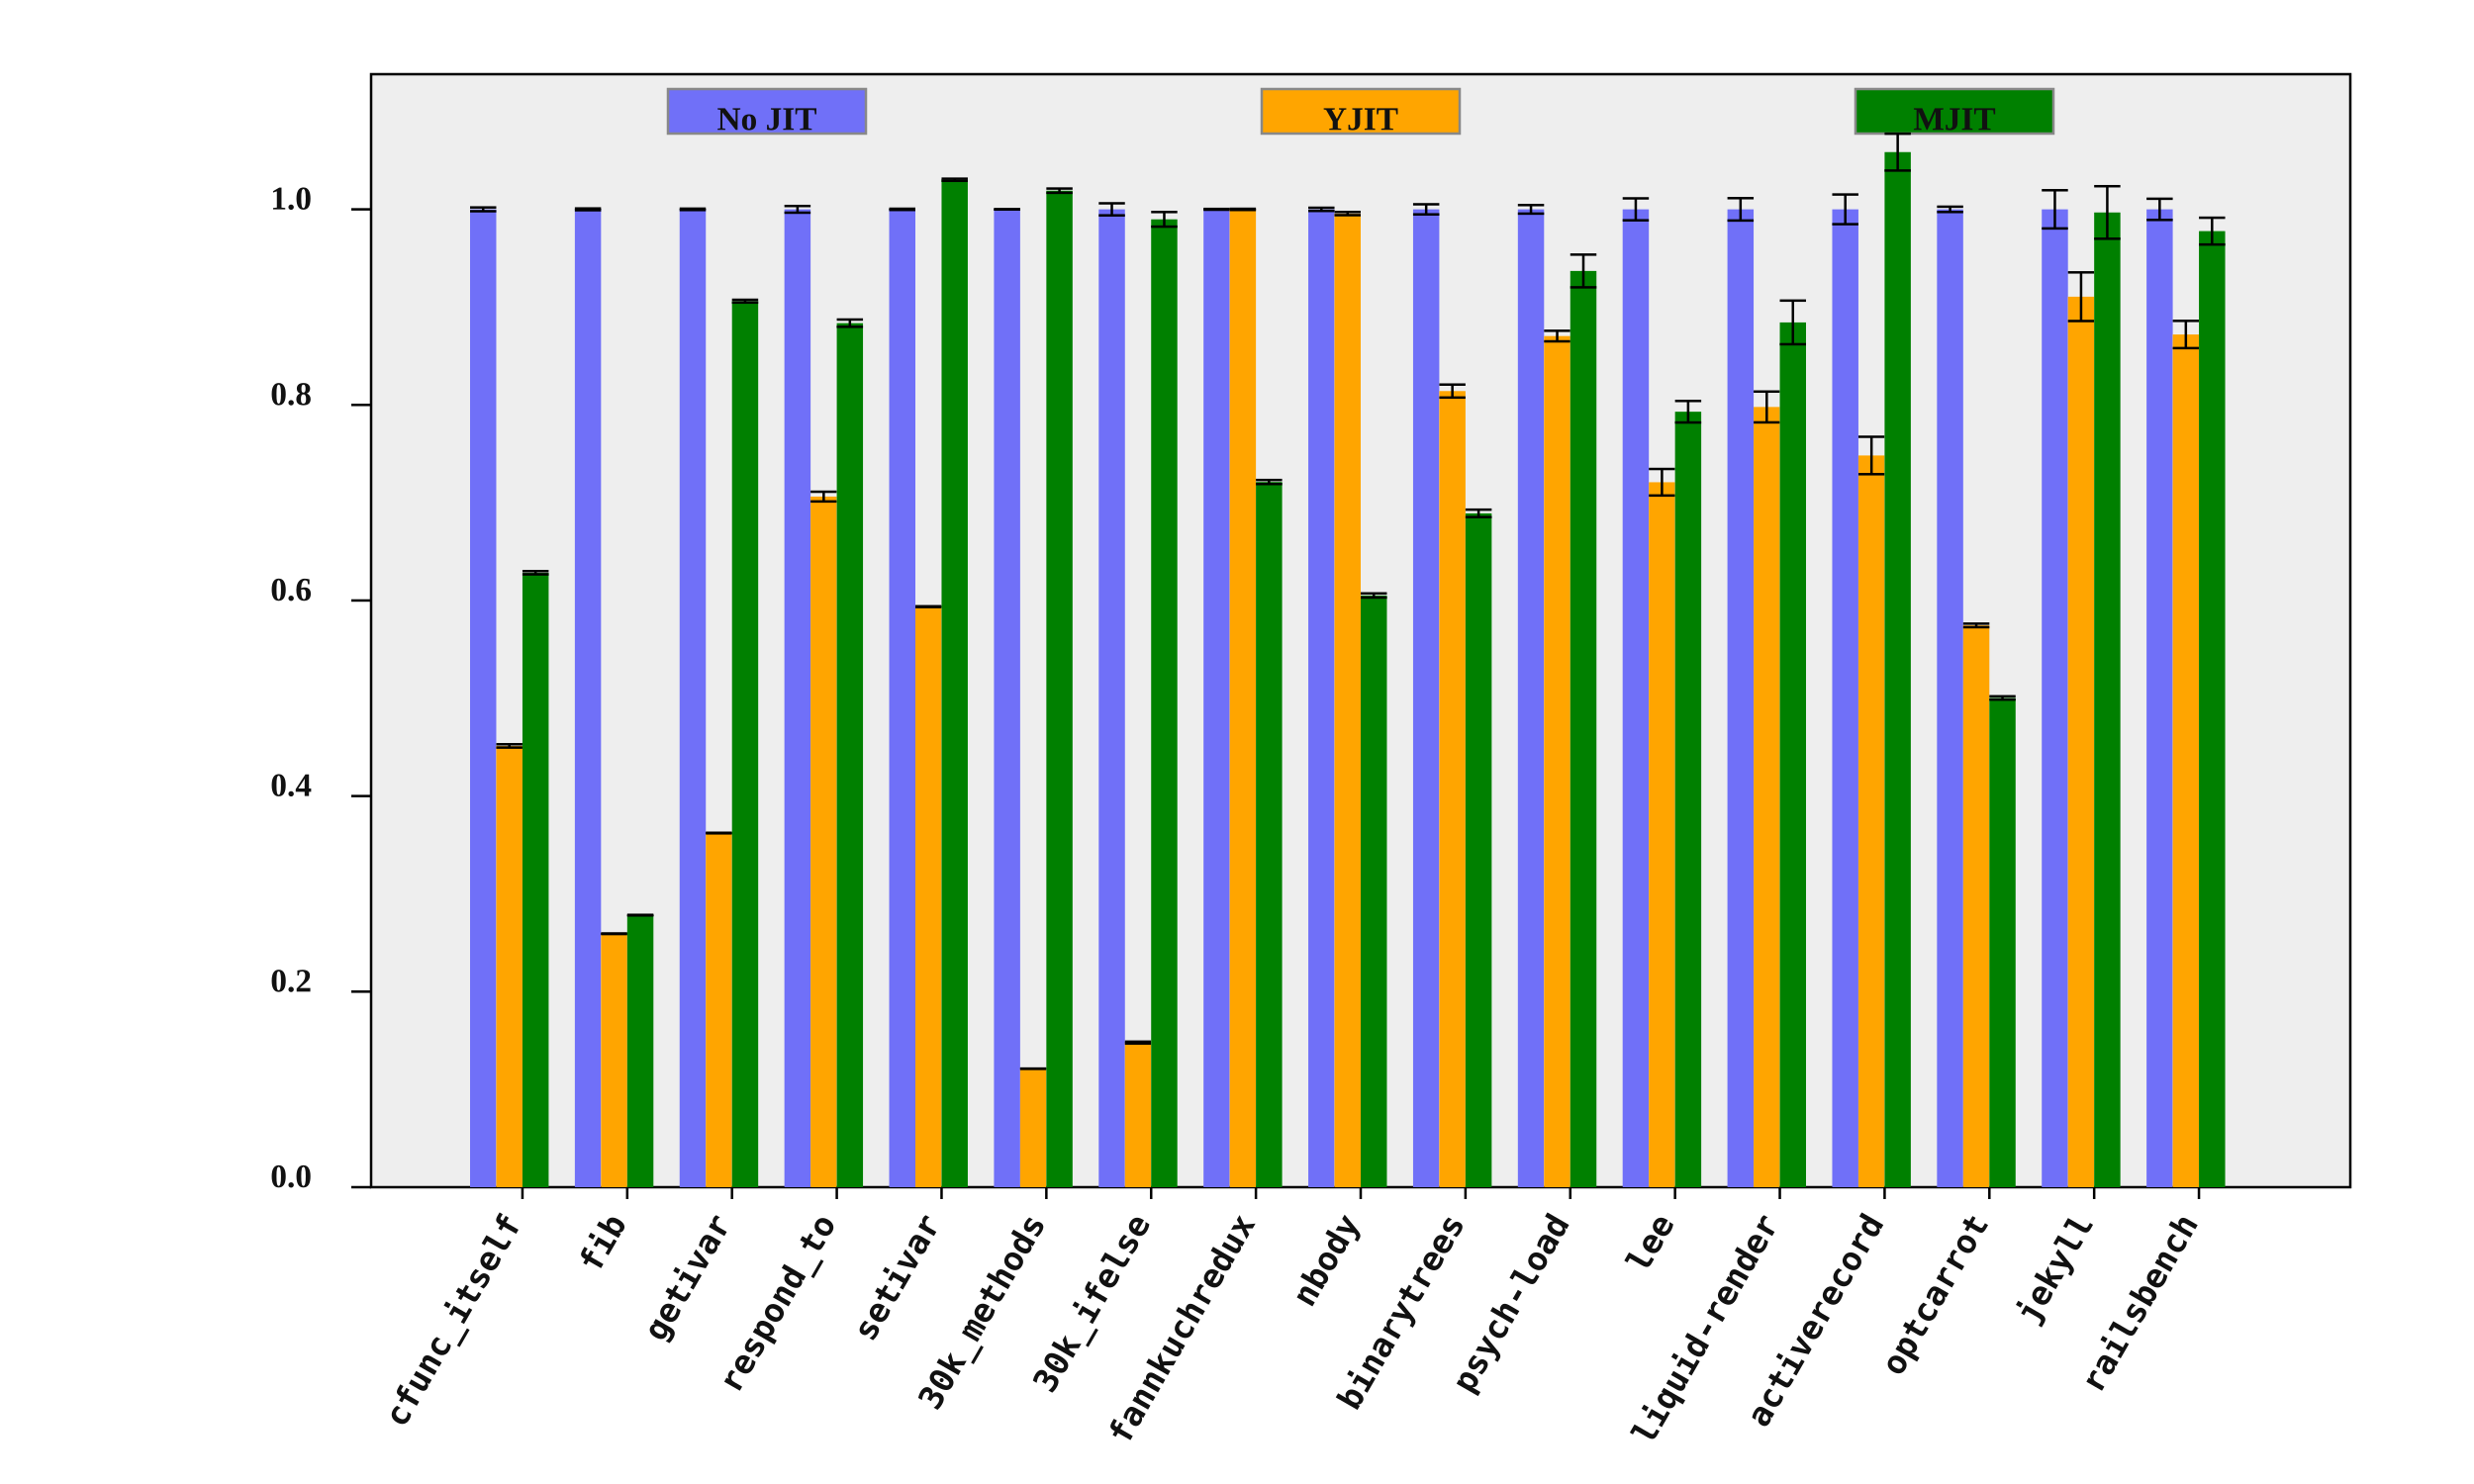
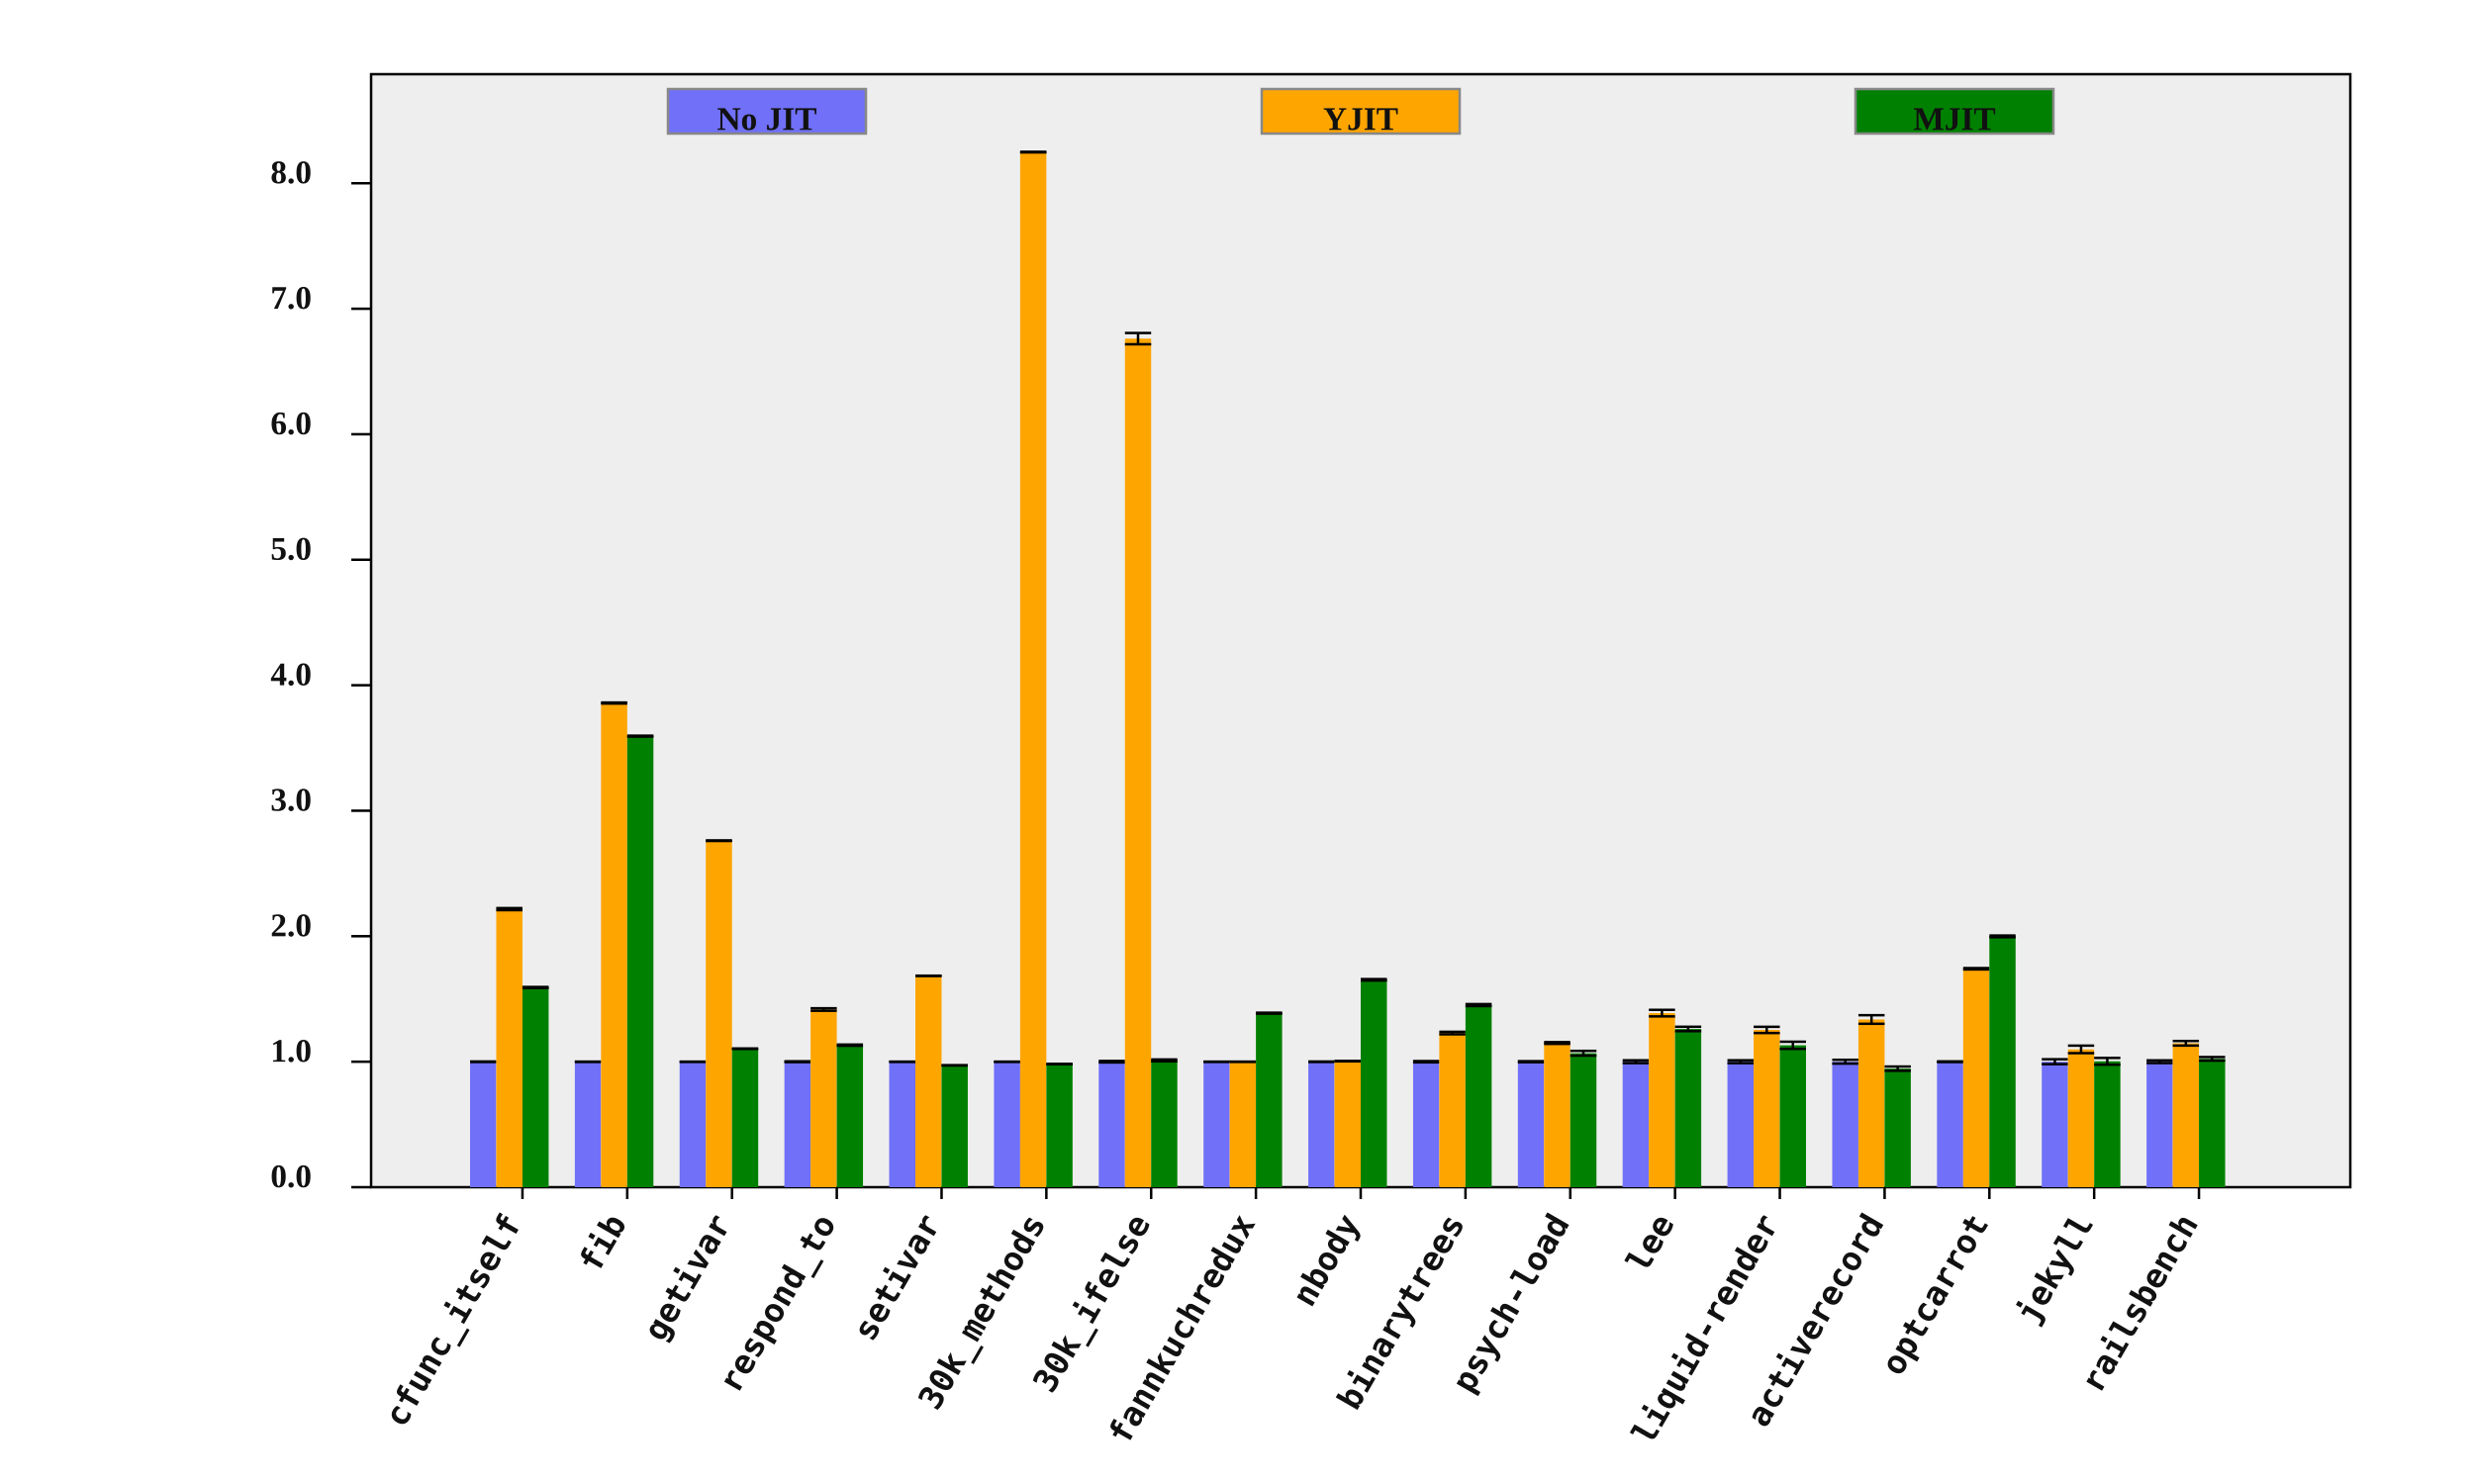
<svg xmlns="http://www.w3.org/2000/svg" viewBox="0 0 1000 600" width="100%" height="100%">
  <rect x="150.0" y="30.0" width="800" height="450.0" stroke="#000" fill="#EEE" />
  <line x1="142.0" y1="480.0" x2="150.0" y2="480.0" stroke="#000" />
  <text x="126.0" y="480.0" text-anchor="end" font-weight="bold" font-size="small" fill="#111">
0.0
</text>
-   <line x1="142.0" y1="400.928" x2="150.0" y2="400.928" stroke="#000" />
-   <text x="126.0" y="400.928" text-anchor="end" font-weight="bold" font-size="small" fill="#111">
- 0.2
- </text>
-   <line x1="142.0" y1="321.855" x2="150.0" y2="321.855" stroke="#000" />
-   <text x="126.0" y="321.855" text-anchor="end" font-weight="bold" font-size="small" fill="#111">
- 0.4
- </text>
-   <line x1="142.0" y1="242.783" x2="150.0" y2="242.783" stroke="#000" />
-   <text x="126.0" y="242.783" text-anchor="end" font-weight="bold" font-size="small" fill="#111">
- 0.6
- </text>
-   <line x1="142.0" y1="163.71" x2="150.0" y2="163.71" stroke="#000" />
-   <text x="126.0" y="163.71" text-anchor="end" font-weight="bold" font-size="small" fill="#111">
- 0.8
- </text>
-   <line x1="142.0" y1="84.638" x2="150.0" y2="84.638" stroke="#000" />
-   <text x="126.0" y="84.638" text-anchor="end" font-weight="bold" font-size="small" fill="#111">
+   <line x1="142.0" y1="429.262" x2="150.0" y2="429.262" stroke="#000" />
+   <text x="126.0" y="429.262" text-anchor="end" font-weight="bold" font-size="small" fill="#111">
1.0
+ </text>
+   <line x1="142.0" y1="378.523" x2="150.0" y2="378.523" stroke="#000" />
+   <text x="126.0" y="378.523" text-anchor="end" font-weight="bold" font-size="small" fill="#111">
+ 2.0
+ </text>
+   <line x1="142.0" y1="327.785" x2="150.0" y2="327.785" stroke="#000" />
+   <text x="126.0" y="327.785" text-anchor="end" font-weight="bold" font-size="small" fill="#111">
+ 3.0
+ </text>
+   <line x1="142.0" y1="277.047" x2="150.0" y2="277.047" stroke="#000" />
+   <text x="126.0" y="277.047" text-anchor="end" font-weight="bold" font-size="small" fill="#111">
+ 4.0
+ </text>
+   <line x1="142.0" y1="226.308" x2="150.0" y2="226.308" stroke="#000" />
+   <text x="126.0" y="226.308" text-anchor="end" font-weight="bold" font-size="small" fill="#111">
+ 5.0
+ </text>
+   <line x1="142.0" y1="175.57" x2="150.0" y2="175.57" stroke="#000" />
+   <text x="126.0" y="175.57" text-anchor="end" font-weight="bold" font-size="small" fill="#111">
+ 6.0
+ </text>
+   <line x1="142.0" y1="124.832" x2="150.0" y2="124.832" stroke="#000" />
+   <text x="126.0" y="124.832" text-anchor="end" font-weight="bold" font-size="small" fill="#111">
+ 7.0
+ </text>
+   <line x1="142.0" y1="74.093" x2="150.0" y2="74.093" stroke="#000" />
+   <text x="126.0" y="74.093" text-anchor="end" font-weight="bold" font-size="small" fill="#111">
+ 8.0
</text>
  <rect x="270.0" y="36" width="80.0" height="18.0" fill="#7070f8" stroke="#888" />
  <text x="310.0" y="52.5" font-size="small" text-anchor="middle" font-weight="bold" fill="#111">
No JIT
</text>
  <rect x="510.0" y="36" width="80.0" height="18.0" fill="orange" stroke="#888" />
  <text x="550.0" y="52.5" font-size="small" text-anchor="middle" font-weight="bold" fill="#111">
YJIT
</text>
  <rect x="750.0" y="36" width="80.0" height="18.0" fill="green" stroke="#888" />
  <text x="790.0" y="52.5" font-size="small" text-anchor="middle" font-weight="bold" fill="#111">
MJIT
</text>
-   <rect x="190.0" y="84.638" width="10.588" height="395.362" fill="#7070f8" />
-   <line x1="190.0" y1="83.873" x2="200.588" y2="83.873" stroke="#000" />
-   <line x1="190.0" y1="85.403" x2="200.588" y2="85.403" stroke="#000" />
-   <line x1="195.294" y1="83.873" x2="195.294" y2="85.403" stroke="#000" />
-   <rect x="200.588" y="301.579" width="10.588" height="178.421" fill="orange" />
-   <line x1="200.588" y1="300.909" x2="211.176" y2="300.909" stroke="#000" />
-   <line x1="200.588" y1="302.249" x2="211.176" y2="302.249" stroke="#000" />
-   <line x1="205.882" y1="300.909" x2="205.882" y2="302.249" stroke="#000" />
-   <rect x="211.176" y="231.57" width="10.588" height="248.43" fill="green" />
-   <line x1="211.176" y1="230.919" x2="221.765" y2="230.919" stroke="#000" />
-   <line x1="211.176" y1="232.222" x2="221.765" y2="232.222" stroke="#000" />
-   <line x1="216.471" y1="230.919" x2="216.471" y2="232.222" stroke="#000" />
+   <rect x="190.0" y="429.262" width="10.588" height="50.738" fill="#7070f8" />
+   <line x1="190.0" y1="429.163" x2="200.588" y2="429.163" stroke="#000" />
+   <line x1="190.0" y1="429.36" x2="200.588" y2="429.36" stroke="#000" />
+   <line x1="195.294" y1="429.163" x2="195.294" y2="429.36" stroke="#000" />
+   <rect x="200.588" y="367.569" width="10.588" height="112.431" fill="orange" />
+   <line x1="200.588" y1="367.147" x2="211.176" y2="367.147" stroke="#000" />
+   <line x1="200.588" y1="367.992" x2="211.176" y2="367.992" stroke="#000" />
+   <line x1="205.882" y1="367.147" x2="205.882" y2="367.992" stroke="#000" />
+   <rect x="211.176" y="399.253" width="10.588" height="80.747" fill="green" />
+   <line x1="211.176" y1="399.041" x2="221.765" y2="399.041" stroke="#000" />
+   <line x1="211.176" y1="399.465" x2="221.765" y2="399.465" stroke="#000" />
+   <line x1="216.471" y1="399.041" x2="216.471" y2="399.465" stroke="#000" />
  <line x1="211.176" y1="480.0" x2="211.176" y2="484.8" stroke="#000" />
  <text x="211.176" y="494.4" fill="#111" font-size="small" font-family="monospace" font-weight="bold" text-anchor="end" transform="rotate(-60, 211.1765, 494.4)">
cfunc_itself
</text>
-   <rect x="232.353" y="84.638" width="10.588" height="395.362" fill="#7070f8" />
-   <line x1="232.353" y1="84.276" x2="242.941" y2="84.276" stroke="#000" />
-   <line x1="232.353" y1="84.999" x2="242.941" y2="84.999" stroke="#000" />
-   <line x1="237.647" y1="84.276" x2="237.647" y2="84.999" stroke="#000" />
-   <rect x="242.941" y="377.526" width="10.588" height="102.474" fill="orange" />
-   <line x1="242.941" y1="377.415" x2="253.529" y2="377.415" stroke="#000" />
-   <line x1="242.941" y1="377.636" x2="253.529" y2="377.636" stroke="#000" />
-   <line x1="248.235" y1="377.415" x2="248.235" y2="377.636" stroke="#000" />
-   <rect x="253.529" y="370.002" width="10.588" height="109.998" fill="green" />
-   <line x1="253.529" y1="369.887" x2="264.118" y2="369.887" stroke="#000" />
-   <line x1="253.529" y1="370.117" x2="264.118" y2="370.117" stroke="#000" />
-   <line x1="258.824" y1="369.887" x2="258.824" y2="370.117" stroke="#000" />
+   <rect x="232.353" y="429.262" width="10.588" height="50.738" fill="#7070f8" />
+   <line x1="232.353" y1="429.215" x2="242.941" y2="429.215" stroke="#000" />
+   <line x1="232.353" y1="429.308" x2="242.941" y2="429.308" stroke="#000" />
+   <line x1="237.647" y1="429.215" x2="237.647" y2="429.308" stroke="#000" />
+   <rect x="242.941" y="284.244" width="10.588" height="195.756" fill="orange" />
+   <line x1="242.941" y1="284.032" x2="253.529" y2="284.032" stroke="#000" />
+   <line x1="242.941" y1="284.455" x2="253.529" y2="284.455" stroke="#000" />
+   <line x1="248.235" y1="284.032" x2="248.235" y2="284.455" stroke="#000" />
+   <rect x="253.529" y="297.633" width="10.588" height="182.367" fill="green" />
+   <line x1="253.529" y1="297.442" x2="264.118" y2="297.442" stroke="#000" />
+   <line x1="253.529" y1="297.824" x2="264.118" y2="297.824" stroke="#000" />
+   <line x1="258.824" y1="297.442" x2="258.824" y2="297.824" stroke="#000" />
  <line x1="253.529" y1="480.0" x2="253.529" y2="484.8" stroke="#000" />
  <text x="253.529" y="494.4" fill="#111" font-size="small" font-family="monospace" font-weight="bold" text-anchor="end" transform="rotate(-60, 253.5294, 494.4)">
fib
</text>
-   <rect x="274.706" y="84.638" width="10.588" height="395.362" fill="#7070f8" />
-   <line x1="274.706" y1="84.354" x2="285.294" y2="84.354" stroke="#000" />
-   <line x1="274.706" y1="84.921" x2="285.294" y2="84.921" stroke="#000" />
-   <line x1="280.0" y1="84.354" x2="280.0" y2="84.921" stroke="#000" />
-   <rect x="285.294" y="336.814" width="10.588" height="143.186" fill="orange" />
-   <line x1="285.294" y1="336.7" x2="295.882" y2="336.7" stroke="#000" />
-   <line x1="285.294" y1="336.929" x2="295.882" y2="336.929" stroke="#000" />
-   <line x1="290.588" y1="336.7" x2="290.588" y2="336.929" stroke="#000" />
-   <rect x="295.882" y="121.765" width="10.588" height="358.235" fill="green" />
-   <line x1="295.882" y1="121.201" x2="306.471" y2="121.201" stroke="#000" />
-   <line x1="295.882" y1="122.328" x2="306.471" y2="122.328" stroke="#000" />
-   <line x1="301.176" y1="121.201" x2="301.176" y2="122.328" stroke="#000" />
+   <rect x="274.706" y="429.262" width="10.588" height="50.738" fill="#7070f8" />
+   <line x1="274.706" y1="429.225" x2="285.294" y2="429.225" stroke="#000" />
+   <line x1="274.706" y1="429.298" x2="285.294" y2="429.298" stroke="#000" />
+   <line x1="280.0" y1="429.225" x2="280.0" y2="429.298" stroke="#000" />
+   <rect x="285.294" y="339.902" width="10.588" height="140.098" fill="orange" />
+   <line x1="285.294" y1="339.79" x2="295.882" y2="339.79" stroke="#000" />
+   <line x1="285.294" y1="340.014" x2="295.882" y2="340.014" stroke="#000" />
+   <line x1="290.588" y1="339.79" x2="290.588" y2="340.014" stroke="#000" />
+   <rect x="295.882" y="424.003" width="10.588" height="55.997" fill="green" />
+   <line x1="295.882" y1="423.915" x2="306.471" y2="423.915" stroke="#000" />
+   <line x1="295.882" y1="424.091" x2="306.471" y2="424.091" stroke="#000" />
+   <line x1="301.176" y1="423.915" x2="301.176" y2="424.091" stroke="#000" />
  <line x1="295.882" y1="480.0" x2="295.882" y2="484.8" stroke="#000" />
  <text x="295.882" y="494.4" fill="#111" font-size="small" font-family="monospace" font-weight="bold" text-anchor="end" transform="rotate(-60, 295.8824, 494.4)">
getivar
</text>
-   <rect x="317.059" y="84.638" width="10.588" height="395.362" fill="#7070f8" />
-   <line x1="317.059" y1="83.289" x2="327.647" y2="83.289" stroke="#000" />
-   <line x1="317.059" y1="85.987" x2="327.647" y2="85.987" stroke="#000" />
-   <line x1="322.353" y1="83.289" x2="322.353" y2="85.987" stroke="#000" />
-   <rect x="327.647" y="200.78" width="10.588" height="279.22" fill="orange" />
-   <line x1="327.647" y1="198.813" x2="338.235" y2="198.813" stroke="#000" />
-   <line x1="327.647" y1="202.748" x2="338.235" y2="202.748" stroke="#000" />
-   <line x1="332.941" y1="198.813" x2="332.941" y2="202.748" stroke="#000" />
-   <rect x="338.235" y="130.661" width="10.588" height="349.339" fill="green" />
-   <line x1="338.235" y1="129.189" x2="348.824" y2="129.189" stroke="#000" />
-   <line x1="338.235" y1="132.134" x2="348.824" y2="132.134" stroke="#000" />
-   <line x1="343.529" y1="129.189" x2="343.529" y2="132.134" stroke="#000" />
+   <rect x="317.059" y="429.262" width="10.588" height="50.738" fill="#7070f8" />
+   <line x1="317.059" y1="429.089" x2="327.647" y2="429.089" stroke="#000" />
+   <line x1="317.059" y1="429.435" x2="327.647" y2="429.435" stroke="#000" />
+   <line x1="322.353" y1="429.089" x2="322.353" y2="429.435" stroke="#000" />
+   <rect x="327.647" y="408.157" width="10.588" height="71.843" fill="orange" />
+   <line x1="327.647" y1="407.651" x2="338.235" y2="407.651" stroke="#000" />
+   <line x1="327.647" y1="408.663" x2="338.235" y2="408.663" stroke="#000" />
+   <line x1="332.941" y1="407.651" x2="332.941" y2="408.663" stroke="#000" />
+   <rect x="338.235" y="422.577" width="10.588" height="57.423" fill="green" />
+   <line x1="338.235" y1="422.335" x2="348.824" y2="422.335" stroke="#000" />
+   <line x1="338.235" y1="422.819" x2="348.824" y2="422.819" stroke="#000" />
+   <line x1="343.529" y1="422.335" x2="343.529" y2="422.819" stroke="#000" />
  <line x1="338.235" y1="480.0" x2="338.235" y2="484.8" stroke="#000" />
  <text x="338.235" y="494.4" fill="#111" font-size="small" font-family="monospace" font-weight="bold" text-anchor="end" transform="rotate(-60, 338.2353, 494.4)">
respond_to
</text>
-   <rect x="359.412" y="84.638" width="10.588" height="395.362" fill="#7070f8" />
-   <line x1="359.412" y1="84.39" x2="370" y2="84.39" stroke="#000" />
-   <line x1="359.412" y1="84.886" x2="370" y2="84.886" stroke="#000" />
-   <line x1="364.706" y1="84.39" x2="364.706" y2="84.886" stroke="#000" />
-   <rect x="370" y="245.281" width="10.588" height="234.719" fill="orange" />
-   <line x1="370" y1="245.119" x2="380.588" y2="245.119" stroke="#000" />
-   <line x1="370" y1="245.443" x2="380.588" y2="245.443" stroke="#000" />
-   <line x1="375.294" y1="245.119" x2="375.294" y2="245.443" stroke="#000" />
-   <rect x="380.588" y="72.677" width="10.588" height="407.323" fill="green" />
-   <line x1="380.588" y1="72.247" x2="391.176" y2="72.247" stroke="#000" />
-   <line x1="380.588" y1="73.108" x2="391.176" y2="73.108" stroke="#000" />
-   <line x1="385.882" y1="72.247" x2="385.882" y2="73.108" stroke="#000" />
+   <rect x="359.412" y="429.262" width="10.588" height="50.738" fill="#7070f8" />
+   <line x1="359.412" y1="429.23" x2="370" y2="429.23" stroke="#000" />
+   <line x1="359.412" y1="429.294" x2="370" y2="429.294" stroke="#000" />
+   <line x1="364.706" y1="429.23" x2="364.706" y2="429.294" stroke="#000" />
+   <rect x="370" y="394.536" width="10.588" height="85.464" fill="orange" />
+   <line x1="370" y1="394.477" x2="380.588" y2="394.477" stroke="#000" />
+   <line x1="370" y1="394.595" x2="380.588" y2="394.595" stroke="#000" />
+   <line x1="375.294" y1="394.477" x2="375.294" y2="394.595" stroke="#000" />
+   <rect x="380.588" y="430.752" width="10.588" height="49.248" fill="green" />
+   <line x1="380.588" y1="430.699" x2="391.176" y2="430.699" stroke="#000" />
+   <line x1="380.588" y1="430.804" x2="391.176" y2="430.804" stroke="#000" />
+   <line x1="385.882" y1="430.699" x2="385.882" y2="430.804" stroke="#000" />
  <line x1="380.588" y1="480.0" x2="380.588" y2="484.8" stroke="#000" />
  <text x="380.588" y="494.4" fill="#111" font-size="small" font-family="monospace" font-weight="bold" text-anchor="end" transform="rotate(-60, 380.5882, 494.4)">
setivar
</text>
-   <rect x="401.765" y="84.638" width="10.588" height="395.362" fill="#7070f8" />
-   <line x1="401.765" y1="84.582" x2="412.353" y2="84.582" stroke="#000" />
-   <line x1="401.765" y1="84.693" x2="412.353" y2="84.693" stroke="#000" />
-   <line x1="407.059" y1="84.582" x2="407.059" y2="84.693" stroke="#000" />
-   <rect x="412.353" y="432.067" width="10.588" height="47.933" fill="orange" />
-   <line x1="412.353" y1="432.052" x2="422.941" y2="432.052" stroke="#000" />
-   <line x1="412.353" y1="432.081" x2="422.941" y2="432.081" stroke="#000" />
-   <line x1="417.647" y1="432.052" x2="417.647" y2="432.081" stroke="#000" />
-   <rect x="422.941" y="77.094" width="10.588" height="402.906" fill="green" />
-   <line x1="422.941" y1="76.231" x2="433.529" y2="76.231" stroke="#000" />
-   <line x1="422.941" y1="77.956" x2="433.529" y2="77.956" stroke="#000" />
-   <line x1="428.235" y1="76.231" x2="428.235" y2="77.956" stroke="#000" />
+   <rect x="401.765" y="429.262" width="10.588" height="50.738" fill="#7070f8" />
+   <line x1="401.765" y1="429.255" x2="412.353" y2="429.255" stroke="#000" />
+   <line x1="401.765" y1="429.269" x2="412.353" y2="429.269" stroke="#000" />
+   <line x1="407.059" y1="429.255" x2="407.059" y2="429.269" stroke="#000" />
+   <rect x="412.353" y="61.5" width="10.588" height="418.5" fill="orange" />
+   <line x1="412.353" y1="61.373" x2="422.941" y2="61.373" stroke="#000" />
+   <line x1="412.353" y1="61.627" x2="422.941" y2="61.627" stroke="#000" />
+   <line x1="417.647" y1="61.373" x2="417.647" y2="61.627" stroke="#000" />
+   <rect x="422.941" y="430.212" width="10.588" height="49.788" fill="green" />
+   <line x1="422.941" y1="430.105" x2="433.529" y2="430.105" stroke="#000" />
+   <line x1="422.941" y1="430.318" x2="433.529" y2="430.318" stroke="#000" />
+   <line x1="428.235" y1="430.105" x2="428.235" y2="430.318" stroke="#000" />
  <line x1="422.941" y1="480.0" x2="422.941" y2="484.8" stroke="#000" />
  <text x="422.941" y="494.4" fill="#111" font-size="small" font-family="monospace" font-weight="bold" text-anchor="end" transform="rotate(-60, 422.9412, 494.4)">
30k_methods
</text>
-   <rect x="444.118" y="84.638" width="10.588" height="395.362" fill="#7070f8" />
-   <line x1="444.118" y1="82.197" x2="454.706" y2="82.197" stroke="#000" />
-   <line x1="444.118" y1="87.078" x2="454.706" y2="87.078" stroke="#000" />
-   <line x1="449.412" y1="82.197" x2="449.412" y2="87.078" stroke="#000" />
-   <rect x="454.706" y="421.531" width="10.588" height="58.469" fill="orange" />
-   <line x1="454.706" y1="421.142" x2="465.294" y2="421.142" stroke="#000" />
-   <line x1="454.706" y1="421.92" x2="465.294" y2="421.92" stroke="#000" />
-   <line x1="460" y1="421.142" x2="460" y2="421.92" stroke="#000" />
-   <rect x="465.294" y="88.68" width="10.588" height="391.32" fill="green" />
-   <line x1="465.294" y1="85.724" x2="475.882" y2="85.724" stroke="#000" />
-   <line x1="465.294" y1="91.635" x2="475.882" y2="91.635" stroke="#000" />
-   <line x1="470.588" y1="85.724" x2="470.588" y2="91.635" stroke="#000" />
+   <rect x="444.118" y="429.262" width="10.588" height="50.738" fill="#7070f8" />
+   <line x1="444.118" y1="428.948" x2="454.706" y2="428.948" stroke="#000" />
+   <line x1="444.118" y1="429.575" x2="454.706" y2="429.575" stroke="#000" />
+   <line x1="449.412" y1="428.948" x2="449.412" y2="429.575" stroke="#000" />
+   <rect x="454.706" y="136.913" width="10.588" height="343.087" fill="orange" />
+   <line x1="454.706" y1="134.63" x2="465.294" y2="134.63" stroke="#000" />
+   <line x1="454.706" y1="139.196" x2="465.294" y2="139.196" stroke="#000" />
+   <line x1="460" y1="134.63" x2="460" y2="139.196" stroke="#000" />
+   <rect x="465.294" y="428.738" width="10.588" height="51.262" fill="green" />
+   <line x1="465.294" y1="428.35" x2="475.882" y2="428.35" stroke="#000" />
+   <line x1="465.294" y1="429.125" x2="475.882" y2="429.125" stroke="#000" />
+   <line x1="470.588" y1="428.35" x2="470.588" y2="429.125" stroke="#000" />
  <line x1="465.294" y1="480.0" x2="465.294" y2="484.8" stroke="#000" />
  <text x="465.294" y="494.4" fill="#111" font-size="small" font-family="monospace" font-weight="bold" text-anchor="end" transform="rotate(-60, 465.2941, 494.4)">
30k_ifelse
</text>
-   <rect x="486.471" y="84.638" width="10.588" height="395.362" fill="#7070f8" />
-   <line x1="486.471" y1="84.468" x2="497.059" y2="84.468" stroke="#000" />
-   <line x1="486.471" y1="84.807" x2="497.059" y2="84.807" stroke="#000" />
-   <line x1="491.765" y1="84.468" x2="491.765" y2="84.807" stroke="#000" />
-   <rect x="497.059" y="84.653" width="10.588" height="395.347" fill="orange" />
-   <line x1="497.059" y1="84.414" x2="507.647" y2="84.414" stroke="#000" />
-   <line x1="497.059" y1="84.892" x2="507.647" y2="84.892" stroke="#000" />
-   <line x1="502.353" y1="84.414" x2="502.353" y2="84.892" stroke="#000" />
-   <rect x="507.647" y="194.882" width="10.588" height="285.118" fill="green" />
-   <line x1="507.647" y1="194.07" x2="518.235" y2="194.07" stroke="#000" />
-   <line x1="507.647" y1="195.693" x2="518.235" y2="195.693" stroke="#000" />
-   <line x1="512.941" y1="194.07" x2="512.941" y2="195.693" stroke="#000" />
+   <rect x="486.471" y="429.262" width="10.588" height="50.738" fill="#7070f8" />
+   <line x1="486.471" y1="429.24" x2="497.059" y2="429.24" stroke="#000" />
+   <line x1="486.471" y1="429.283" x2="497.059" y2="429.283" stroke="#000" />
+   <line x1="491.765" y1="429.24" x2="491.765" y2="429.283" stroke="#000" />
+   <rect x="497.059" y="429.26" width="10.588" height="50.74" fill="orange" />
+   <line x1="497.059" y1="429.229" x2="507.647" y2="429.229" stroke="#000" />
+   <line x1="497.059" y1="429.29" x2="507.647" y2="429.29" stroke="#000" />
+   <line x1="502.353" y1="429.229" x2="502.353" y2="429.29" stroke="#000" />
+   <rect x="507.647" y="409.643" width="10.588" height="70.357" fill="green" />
+   <line x1="507.647" y1="409.443" x2="518.235" y2="409.443" stroke="#000" />
+   <line x1="507.647" y1="409.843" x2="518.235" y2="409.843" stroke="#000" />
+   <line x1="512.941" y1="409.443" x2="512.941" y2="409.843" stroke="#000" />
  <line x1="507.647" y1="480.0" x2="507.647" y2="484.8" stroke="#000" />
  <text x="507.647" y="494.4" fill="#111" font-size="small" font-family="monospace" font-weight="bold" text-anchor="end" transform="rotate(-60, 507.6471, 494.4)">
fannkuchredux
</text>
-   <rect x="528.824" y="84.638" width="10.588" height="395.362" fill="#7070f8" />
-   <line x1="528.824" y1="83.995" x2="539.412" y2="83.995" stroke="#000" />
-   <line x1="528.824" y1="85.281" x2="539.412" y2="85.281" stroke="#000" />
-   <line x1="534.118" y1="83.995" x2="534.118" y2="85.281" stroke="#000" />
-   <rect x="539.412" y="86.354" width="10.588" height="393.646" fill="orange" />
-   <line x1="539.412" y1="85.709" x2="550.0" y2="85.709" stroke="#000" />
-   <line x1="539.412" y1="87" x2="550.0" y2="87" stroke="#000" />
-   <line x1="544.706" y1="85.709" x2="544.706" y2="87" stroke="#000" />
-   <rect x="550" y="240.761" width="10.588" height="239.239" fill="green" />
-   <line x1="550" y1="239.919" x2="560.588" y2="239.919" stroke="#000" />
-   <line x1="550" y1="241.604" x2="560.588" y2="241.604" stroke="#000" />
-   <line x1="555.294" y1="239.919" x2="555.294" y2="241.604" stroke="#000" />
+   <rect x="528.824" y="429.262" width="10.588" height="50.738" fill="#7070f8" />
+   <line x1="528.824" y1="429.179" x2="539.412" y2="429.179" stroke="#000" />
+   <line x1="528.824" y1="429.344" x2="539.412" y2="429.344" stroke="#000" />
+   <line x1="534.118" y1="429.179" x2="534.118" y2="429.344" stroke="#000" />
+   <rect x="539.412" y="429.04" width="10.588" height="50.96" fill="orange" />
+   <line x1="539.412" y1="428.957" x2="550.0" y2="428.957" stroke="#000" />
+   <line x1="539.412" y1="429.124" x2="550.0" y2="429.124" stroke="#000" />
+   <line x1="544.706" y1="428.957" x2="544.706" y2="429.124" stroke="#000" />
+   <rect x="550" y="396.151" width="10.588" height="83.849" fill="green" />
+   <line x1="550" y1="395.855" x2="560.588" y2="395.855" stroke="#000" />
+   <line x1="550" y1="396.446" x2="560.588" y2="396.446" stroke="#000" />
+   <line x1="555.294" y1="395.855" x2="555.294" y2="396.446" stroke="#000" />
  <line x1="550" y1="480.0" x2="550" y2="484.8" stroke="#000" />
  <text x="550" y="494.4" fill="#111" font-size="small" font-family="monospace" font-weight="bold" text-anchor="end" transform="rotate(-60, 550, 494.4)">
nbody
</text>
-   <rect x="571.176" y="84.638" width="10.588" height="395.362" fill="#7070f8" />
-   <line x1="571.176" y1="82.592" x2="581.765" y2="82.592" stroke="#000" />
-   <line x1="571.176" y1="86.683" x2="581.765" y2="86.683" stroke="#000" />
-   <line x1="576.471" y1="82.592" x2="576.471" y2="86.683" stroke="#000" />
-   <rect x="581.765" y="158.113" width="10.588" height="321.887" fill="orange" />
-   <line x1="581.765" y1="155.491" x2="592.353" y2="155.491" stroke="#000" />
-   <line x1="581.765" y1="160.735" x2="592.353" y2="160.735" stroke="#000" />
-   <line x1="587.059" y1="155.491" x2="587.059" y2="160.735" stroke="#000" />
-   <rect x="592.353" y="207.561" width="10.588" height="272.439" fill="green" />
-   <line x1="592.353" y1="206.056" x2="602.941" y2="206.056" stroke="#000" />
-   <line x1="592.353" y1="209.067" x2="602.941" y2="209.067" stroke="#000" />
-   <line x1="597.647" y1="206.056" x2="597.647" y2="209.067" stroke="#000" />
+   <rect x="571.176" y="429.262" width="10.588" height="50.738" fill="#7070f8" />
+   <line x1="571.176" y1="428.999" x2="581.765" y2="428.999" stroke="#000" />
+   <line x1="571.176" y1="429.524" x2="581.765" y2="429.524" stroke="#000" />
+   <line x1="576.471" y1="428.999" x2="576.471" y2="429.524" stroke="#000" />
+   <rect x="581.765" y="417.68" width="10.588" height="62.32" fill="orange" />
+   <line x1="581.765" y1="417.172" x2="592.353" y2="417.172" stroke="#000" />
+   <line x1="581.765" y1="418.188" x2="592.353" y2="418.188" stroke="#000" />
+   <line x1="587.059" y1="417.172" x2="587.059" y2="418.188" stroke="#000" />
+   <rect x="592.353" y="406.369" width="10.588" height="73.631" fill="green" />
+   <line x1="592.353" y1="405.962" x2="602.941" y2="405.962" stroke="#000" />
+   <line x1="592.353" y1="406.776" x2="602.941" y2="406.776" stroke="#000" />
+   <line x1="597.647" y1="405.962" x2="597.647" y2="406.776" stroke="#000" />
  <line x1="592.353" y1="480.0" x2="592.353" y2="484.8" stroke="#000" />
  <text x="592.353" y="494.4" fill="#111" font-size="small" font-family="monospace" font-weight="bold" text-anchor="end" transform="rotate(-60, 592.3529, 494.4)">
binarytrees
</text>
-   <rect x="613.529" y="84.638" width="10.588" height="395.362" fill="#7070f8" />
-   <line x1="613.529" y1="82.912" x2="624.118" y2="82.912" stroke="#000" />
-   <line x1="613.529" y1="86.363" x2="624.118" y2="86.363" stroke="#000" />
-   <line x1="618.824" y1="82.912" x2="618.824" y2="86.363" stroke="#000" />
-   <rect x="624.118" y="135.876" width="10.588" height="344.124" fill="orange" />
-   <line x1="624.118" y1="133.738" x2="634.706" y2="133.738" stroke="#000" />
-   <line x1="624.118" y1="138.014" x2="634.706" y2="138.014" stroke="#000" />
-   <line x1="629.412" y1="133.738" x2="629.412" y2="138.014" stroke="#000" />
-   <rect x="634.706" y="109.553" width="10.588" height="370.447" fill="green" />
-   <line x1="634.706" y1="102.941" x2="645.294" y2="102.941" stroke="#000" />
-   <line x1="634.706" y1="116.165" x2="645.294" y2="116.165" stroke="#000" />
-   <line x1="640" y1="102.941" x2="640" y2="116.165" stroke="#000" />
+   <rect x="613.529" y="429.262" width="10.588" height="50.738" fill="#7070f8" />
+   <line x1="613.529" y1="429.04" x2="624.118" y2="429.04" stroke="#000" />
+   <line x1="613.529" y1="429.483" x2="624.118" y2="429.483" stroke="#000" />
+   <line x1="618.824" y1="429.04" x2="618.824" y2="429.483" stroke="#000" />
+   <rect x="624.118" y="421.707" width="10.588" height="58.293" fill="orange" />
+   <line x1="624.118" y1="421.345" x2="634.706" y2="421.345" stroke="#000" />
+   <line x1="624.118" y1="422.069" x2="634.706" y2="422.069" stroke="#000" />
+   <line x1="629.412" y1="421.345" x2="629.412" y2="422.069" stroke="#000" />
+   <rect x="634.706" y="425.849" width="10.588" height="54.151" fill="green" />
+   <line x1="634.706" y1="424.883" x2="645.294" y2="424.883" stroke="#000" />
+   <line x1="634.706" y1="426.816" x2="645.294" y2="426.816" stroke="#000" />
+   <line x1="640" y1="424.883" x2="640" y2="426.816" stroke="#000" />
  <line x1="634.706" y1="480.0" x2="634.706" y2="484.8" stroke="#000" />
  <text x="634.706" y="494.4" fill="#111" font-size="small" font-family="monospace" font-weight="bold" text-anchor="end" transform="rotate(-60, 634.7059, 494.4)">
psych-load
</text>
-   <rect x="655.882" y="84.638" width="10.588" height="395.362" fill="#7070f8" />
-   <line x1="655.882" y1="80.199" x2="666.471" y2="80.199" stroke="#000" />
-   <line x1="655.882" y1="89.076" x2="666.471" y2="89.076" stroke="#000" />
-   <line x1="661.176" y1="80.199" x2="661.176" y2="89.076" stroke="#000" />
-   <rect x="666.471" y="194.975" width="10.588" height="285.025" fill="orange" />
-   <line x1="666.471" y1="189.612" x2="677.059" y2="189.612" stroke="#000" />
-   <line x1="666.471" y1="200.339" x2="677.059" y2="200.339" stroke="#000" />
-   <line x1="671.765" y1="189.612" x2="671.765" y2="200.339" stroke="#000" />
-   <rect x="677.059" y="166.465" width="10.588" height="313.535" fill="green" />
-   <line x1="677.059" y1="162.109" x2="687.647" y2="162.109" stroke="#000" />
-   <line x1="677.059" y1="170.82" x2="687.647" y2="170.82" stroke="#000" />
-   <line x1="682.353" y1="162.109" x2="682.353" y2="170.82" stroke="#000" />
+   <rect x="655.882" y="429.262" width="10.588" height="50.738" fill="#7070f8" />
+   <line x1="655.882" y1="428.692" x2="666.471" y2="428.692" stroke="#000" />
+   <line x1="655.882" y1="429.831" x2="666.471" y2="429.831" stroke="#000" />
+   <line x1="661.176" y1="428.692" x2="661.176" y2="429.831" stroke="#000" />
+   <rect x="666.471" y="409.62" width="10.588" height="70.38" fill="orange" />
+   <line x1="666.471" y1="408.296" x2="677.059" y2="408.296" stroke="#000" />
+   <line x1="666.471" y1="410.944" x2="677.059" y2="410.944" stroke="#000" />
+   <line x1="671.765" y1="408.296" x2="671.765" y2="410.944" stroke="#000" />
+   <rect x="677.059" y="416.02" width="10.588" height="63.98" fill="green" />
+   <line x1="677.059" y1="415.131" x2="687.647" y2="415.131" stroke="#000" />
+   <line x1="677.059" y1="416.909" x2="687.647" y2="416.909" stroke="#000" />
+   <line x1="682.353" y1="415.131" x2="682.353" y2="416.909" stroke="#000" />
  <line x1="677.059" y1="480.0" x2="677.059" y2="484.8" stroke="#000" />
  <text x="677.059" y="494.4" fill="#111" font-size="small" font-family="monospace" font-weight="bold" text-anchor="end" transform="rotate(-60, 677.0588, 494.4)">
lee
</text>
-   <rect x="698.235" y="84.638" width="10.588" height="395.362" fill="#7070f8" />
-   <line x1="698.235" y1="80.116" x2="708.824" y2="80.116" stroke="#000" />
-   <line x1="698.235" y1="89.16" x2="708.824" y2="89.16" stroke="#000" />
-   <line x1="703.529" y1="80.116" x2="703.529" y2="89.16" stroke="#000" />
-   <rect x="708.824" y="164.546" width="10.588" height="315.454" fill="orange" />
-   <line x1="708.824" y1="158.311" x2="719.412" y2="158.311" stroke="#000" />
-   <line x1="708.824" y1="170.78" x2="719.412" y2="170.78" stroke="#000" />
-   <line x1="714.118" y1="158.311" x2="714.118" y2="170.78" stroke="#000" />
-   <rect x="719.412" y="130.36" width="10.588" height="349.64" fill="green" />
-   <line x1="719.412" y1="121.533" x2="730.0" y2="121.533" stroke="#000" />
-   <line x1="719.412" y1="139.188" x2="730.0" y2="139.188" stroke="#000" />
-   <line x1="724.706" y1="121.533" x2="724.706" y2="139.188" stroke="#000" />
+   <rect x="698.235" y="429.262" width="10.588" height="50.738" fill="#7070f8" />
+   <line x1="698.235" y1="428.681" x2="708.824" y2="428.681" stroke="#000" />
+   <line x1="698.235" y1="429.842" x2="708.824" y2="429.842" stroke="#000" />
+   <line x1="703.529" y1="428.681" x2="703.529" y2="429.842" stroke="#000" />
+   <rect x="708.824" y="416.409" width="10.588" height="63.591" fill="orange" />
+   <line x1="708.824" y1="415.152" x2="719.412" y2="415.152" stroke="#000" />
+   <line x1="708.824" y1="417.666" x2="719.412" y2="417.666" stroke="#000" />
+   <line x1="714.118" y1="415.152" x2="714.118" y2="417.666" stroke="#000" />
+   <rect x="719.412" y="422.627" width="10.588" height="57.373" fill="green" />
+   <line x1="719.412" y1="421.178" x2="730.0" y2="421.178" stroke="#000" />
+   <line x1="719.412" y1="424.075" x2="730.0" y2="424.075" stroke="#000" />
+   <line x1="724.706" y1="421.178" x2="724.706" y2="424.075" stroke="#000" />
  <line x1="719.412" y1="480.0" x2="719.412" y2="484.8" stroke="#000" />
  <text x="719.412" y="494.4" fill="#111" font-size="small" font-family="monospace" font-weight="bold" text-anchor="end" transform="rotate(-60, 719.4118, 494.4)">
liquid-render
</text>
-   <rect x="740.588" y="84.638" width="10.588" height="395.362" fill="#7070f8" />
-   <line x1="740.588" y1="78.637" x2="751.176" y2="78.637" stroke="#000" />
-   <line x1="740.588" y1="90.639" x2="751.176" y2="90.639" stroke="#000" />
-   <line x1="745.882" y1="78.637" x2="745.882" y2="90.639" stroke="#000" />
-   <rect x="751.176" y="184.16" width="10.588" height="295.84" fill="orange" />
-   <line x1="751.176" y1="176.595" x2="761.765" y2="176.595" stroke="#000" />
-   <line x1="751.176" y1="191.726" x2="761.765" y2="191.726" stroke="#000" />
-   <line x1="756.471" y1="176.595" x2="756.471" y2="191.726" stroke="#000" />
-   <rect x="761.765" y="61.5" width="10.588" height="418.5" fill="green" />
-   <line x1="761.765" y1="54.044" x2="772.353" y2="54.044" stroke="#000" />
-   <line x1="761.765" y1="68.956" x2="772.353" y2="68.956" stroke="#000" />
-   <line x1="767.059" y1="54.044" x2="767.059" y2="68.956" stroke="#000" />
+   <rect x="740.588" y="429.262" width="10.588" height="50.738" fill="#7070f8" />
+   <line x1="740.588" y1="428.492" x2="751.176" y2="428.492" stroke="#000" />
+   <line x1="740.588" y1="430.032" x2="751.176" y2="430.032" stroke="#000" />
+   <line x1="745.882" y1="428.492" x2="745.882" y2="430.032" stroke="#000" />
+   <rect x="751.176" y="412.193" width="10.588" height="67.807" fill="orange" />
+   <line x1="751.176" y1="410.459" x2="761.765" y2="410.459" stroke="#000" />
+   <line x1="751.176" y1="413.927" x2="761.765" y2="413.927" stroke="#000" />
+   <line x1="756.471" y1="410.459" x2="756.471" y2="413.927" stroke="#000" />
+   <rect x="761.765" y="432.067" width="10.588" height="47.933" fill="green" />
+   <line x1="761.765" y1="431.213" x2="772.353" y2="431.213" stroke="#000" />
+   <line x1="761.765" y1="432.921" x2="772.353" y2="432.921" stroke="#000" />
+   <line x1="767.059" y1="431.213" x2="767.059" y2="432.921" stroke="#000" />
  <line x1="761.765" y1="480.0" x2="761.765" y2="484.8" stroke="#000" />
  <text x="761.765" y="494.4" fill="#111" font-size="small" font-family="monospace" font-weight="bold" text-anchor="end" transform="rotate(-60, 761.7647, 494.4)">
activerecord
</text>
-   <rect x="782.941" y="84.638" width="10.588" height="395.362" fill="#7070f8" />
-   <line x1="782.941" y1="83.565" x2="793.529" y2="83.565" stroke="#000" />
-   <line x1="782.941" y1="85.711" x2="793.529" y2="85.711" stroke="#000" />
-   <line x1="788.235" y1="83.565" x2="788.235" y2="85.711" stroke="#000" />
-   <rect x="793.529" y="252.865" width="10.588" height="227.135" fill="orange" />
-   <line x1="793.529" y1="252.145" x2="804.118" y2="252.145" stroke="#000" />
-   <line x1="793.529" y1="253.585" x2="804.118" y2="253.585" stroke="#000" />
-   <line x1="798.824" y1="252.145" x2="798.824" y2="253.585" stroke="#000" />
-   <rect x="804.118" y="282.193" width="10.588" height="197.807" fill="green" />
-   <line x1="804.118" y1="281.519" x2="814.706" y2="281.519" stroke="#000" />
-   <line x1="804.118" y1="282.866" x2="814.706" y2="282.866" stroke="#000" />
-   <line x1="809.412" y1="281.519" x2="809.412" y2="282.866" stroke="#000" />
+   <rect x="782.941" y="429.262" width="10.588" height="50.738" fill="#7070f8" />
+   <line x1="782.941" y1="429.124" x2="793.529" y2="429.124" stroke="#000" />
+   <line x1="782.941" y1="429.399" x2="793.529" y2="429.399" stroke="#000" />
+   <line x1="788.235" y1="429.124" x2="788.235" y2="429.399" stroke="#000" />
+   <rect x="793.529" y="391.683" width="10.588" height="88.317" fill="orange" />
+   <line x1="793.529" y1="391.403" x2="804.118" y2="391.403" stroke="#000" />
+   <line x1="793.529" y1="391.963" x2="804.118" y2="391.963" stroke="#000" />
+   <line x1="798.824" y1="391.403" x2="798.824" y2="391.963" stroke="#000" />
+   <rect x="804.118" y="378.588" width="10.588" height="101.412" fill="green" />
+   <line x1="804.118" y1="378.243" x2="814.706" y2="378.243" stroke="#000" />
+   <line x1="804.118" y1="378.933" x2="814.706" y2="378.933" stroke="#000" />
+   <line x1="809.412" y1="378.243" x2="809.412" y2="378.933" stroke="#000" />
  <line x1="804.118" y1="480.0" x2="804.118" y2="484.8" stroke="#000" />
  <text x="804.118" y="494.4" fill="#111" font-size="small" font-family="monospace" font-weight="bold" text-anchor="end" transform="rotate(-60, 804.1176, 494.4)">
optcarrot
</text>
-   <rect x="825.294" y="84.638" width="10.588" height="395.362" fill="#7070f8" />
-   <line x1="825.294" y1="76.916" x2="835.882" y2="76.916" stroke="#000" />
-   <line x1="825.294" y1="92.36" x2="835.882" y2="92.36" stroke="#000" />
-   <line x1="830.588" y1="76.916" x2="830.588" y2="92.36" stroke="#000" />
-   <rect x="835.882" y="119.96" width="10.588" height="360.04" fill="orange" />
-   <line x1="835.882" y1="110.128" x2="846.471" y2="110.128" stroke="#000" />
-   <line x1="835.882" y1="129.793" x2="846.471" y2="129.793" stroke="#000" />
-   <line x1="841.176" y1="110.128" x2="841.176" y2="129.793" stroke="#000" />
-   <rect x="846.471" y="85.905" width="10.588" height="394.095" fill="green" />
-   <line x1="846.471" y1="75.289" x2="857.059" y2="75.289" stroke="#000" />
-   <line x1="846.471" y1="96.521" x2="857.059" y2="96.521" stroke="#000" />
-   <line x1="851.765" y1="75.289" x2="851.765" y2="96.521" stroke="#000" />
+   <rect x="825.294" y="429.262" width="10.588" height="50.738" fill="#7070f8" />
+   <line x1="825.294" y1="428.271" x2="835.882" y2="428.271" stroke="#000" />
+   <line x1="825.294" y1="430.253" x2="835.882" y2="430.253" stroke="#000" />
+   <line x1="830.588" y1="428.271" x2="830.588" y2="430.253" stroke="#000" />
+   <rect x="835.882" y="424.284" width="10.588" height="55.716" fill="orange" />
+   <line x1="835.882" y1="422.762" x2="846.471" y2="422.762" stroke="#000" />
+   <line x1="835.882" y1="425.805" x2="846.471" y2="425.805" stroke="#000" />
+   <line x1="841.176" y1="422.762" x2="841.176" y2="425.805" stroke="#000" />
+   <rect x="846.471" y="429.098" width="10.588" height="50.902" fill="green" />
+   <line x1="846.471" y1="427.727" x2="857.059" y2="427.727" stroke="#000" />
+   <line x1="846.471" y1="430.47" x2="857.059" y2="430.47" stroke="#000" />
+   <line x1="851.765" y1="427.727" x2="851.765" y2="430.47" stroke="#000" />
  <line x1="846.471" y1="480.0" x2="846.471" y2="484.8" stroke="#000" />
  <text x="846.471" y="494.4" fill="#111" font-size="small" font-family="monospace" font-weight="bold" text-anchor="end" transform="rotate(-60, 846.4706, 494.4)">
jekyll
</text>
-   <rect x="867.647" y="84.638" width="10.588" height="395.362" fill="#7070f8" />
-   <line x1="867.647" y1="80.358" x2="878.235" y2="80.358" stroke="#000" />
-   <line x1="867.647" y1="88.918" x2="878.235" y2="88.918" stroke="#000" />
-   <line x1="872.941" y1="80.358" x2="872.941" y2="88.918" stroke="#000" />
-   <rect x="878.235" y="135.24" width="10.588" height="344.76" fill="orange" />
-   <line x1="878.235" y1="129.729" x2="888.824" y2="129.729" stroke="#000" />
-   <line x1="878.235" y1="140.751" x2="888.824" y2="140.751" stroke="#000" />
-   <line x1="883.529" y1="129.729" x2="883.529" y2="140.751" stroke="#000" />
-   <rect x="888.824" y="93.447" width="10.588" height="386.553" fill="green" />
-   <line x1="888.824" y1="88.028" x2="899.412" y2="88.028" stroke="#000" />
-   <line x1="888.824" y1="98.867" x2="899.412" y2="98.867" stroke="#000" />
-   <line x1="894.118" y1="88.028" x2="894.118" y2="98.867" stroke="#000" />
+   <rect x="867.647" y="429.262" width="10.588" height="50.738" fill="#7070f8" />
+   <line x1="867.647" y1="428.712" x2="878.235" y2="428.712" stroke="#000" />
+   <line x1="867.647" y1="429.811" x2="878.235" y2="429.811" stroke="#000" />
+   <line x1="872.941" y1="428.712" x2="872.941" y2="429.811" stroke="#000" />
+   <rect x="878.235" y="421.815" width="10.588" height="58.185" fill="orange" />
+   <line x1="878.235" y1="420.884" x2="888.824" y2="420.884" stroke="#000" />
+   <line x1="878.235" y1="422.745" x2="888.824" y2="422.745" stroke="#000" />
+   <line x1="883.529" y1="420.884" x2="883.529" y2="422.745" stroke="#000" />
+   <rect x="888.824" y="428.105" width="10.588" height="51.895" fill="green" />
+   <line x1="888.824" y1="427.378" x2="899.412" y2="427.378" stroke="#000" />
+   <line x1="888.824" y1="428.833" x2="899.412" y2="428.833" stroke="#000" />
+   <line x1="894.118" y1="427.378" x2="894.118" y2="428.833" stroke="#000" />
  <line x1="888.824" y1="480.0" x2="888.824" y2="484.8" stroke="#000" />
  <text x="888.824" y="494.4" fill="#111" font-size="small" font-family="monospace" font-weight="bold" text-anchor="end" transform="rotate(-60, 888.8235, 494.4)">
railsbench
</text>
</svg>
